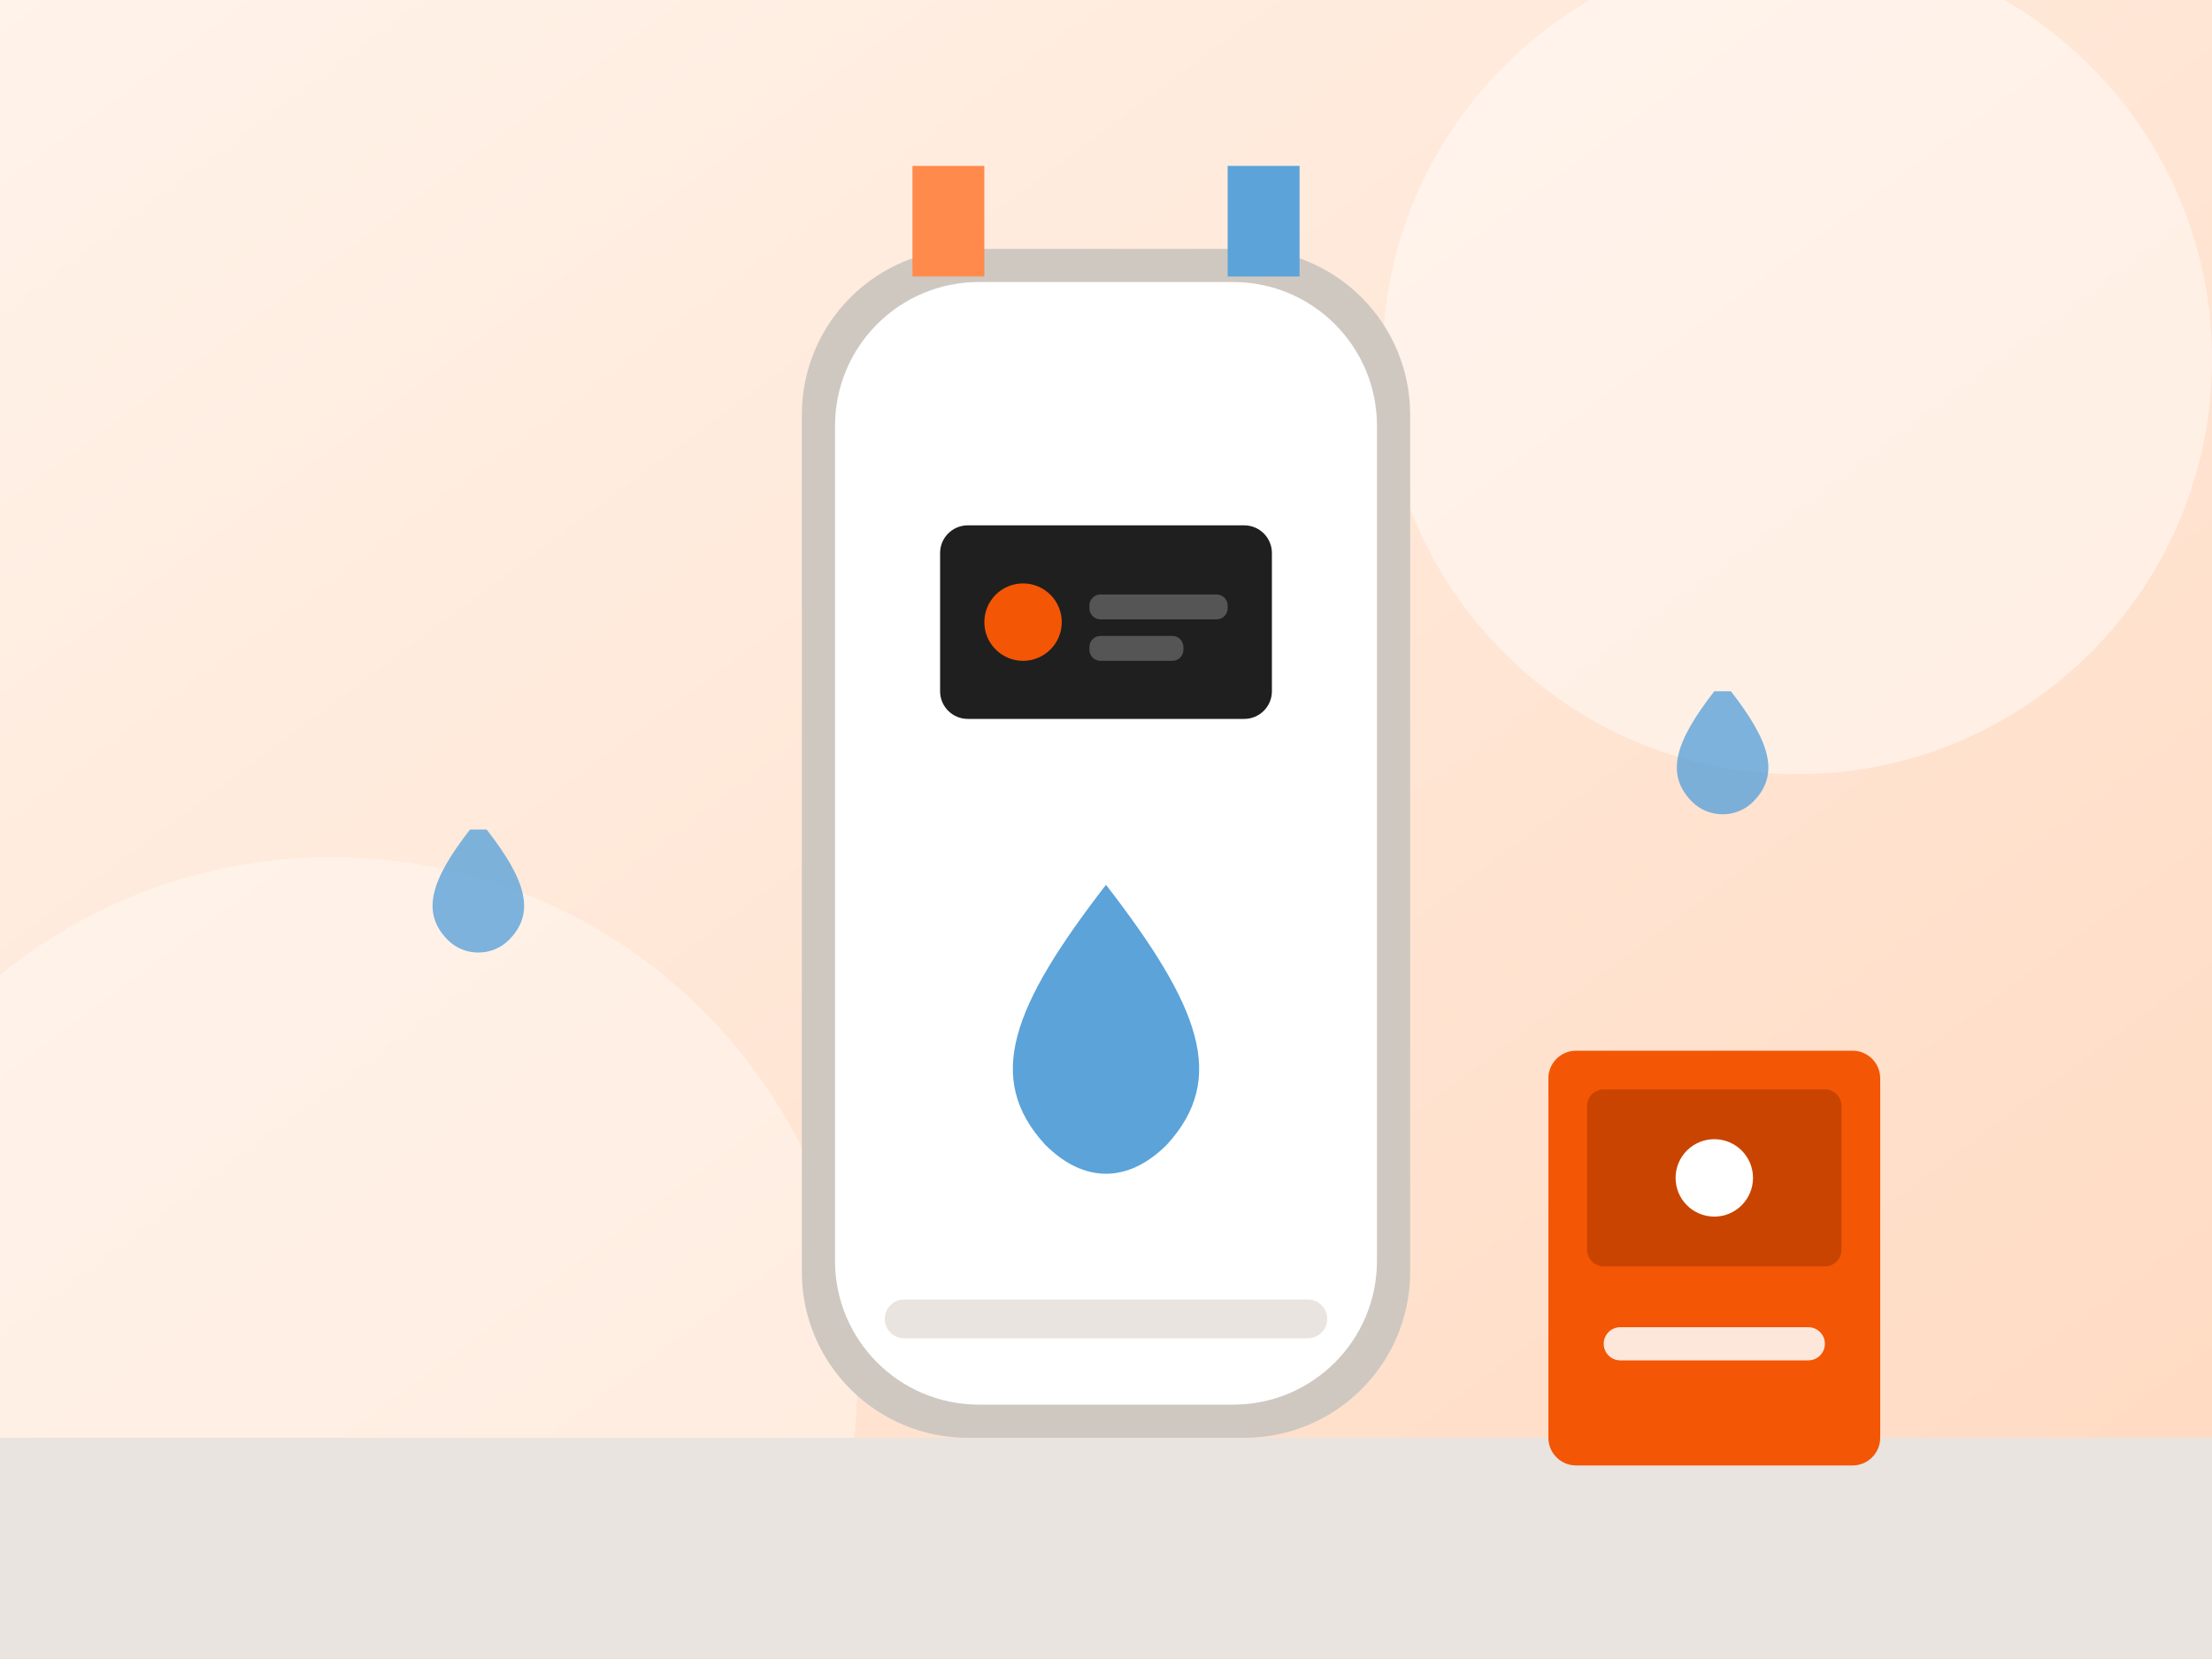
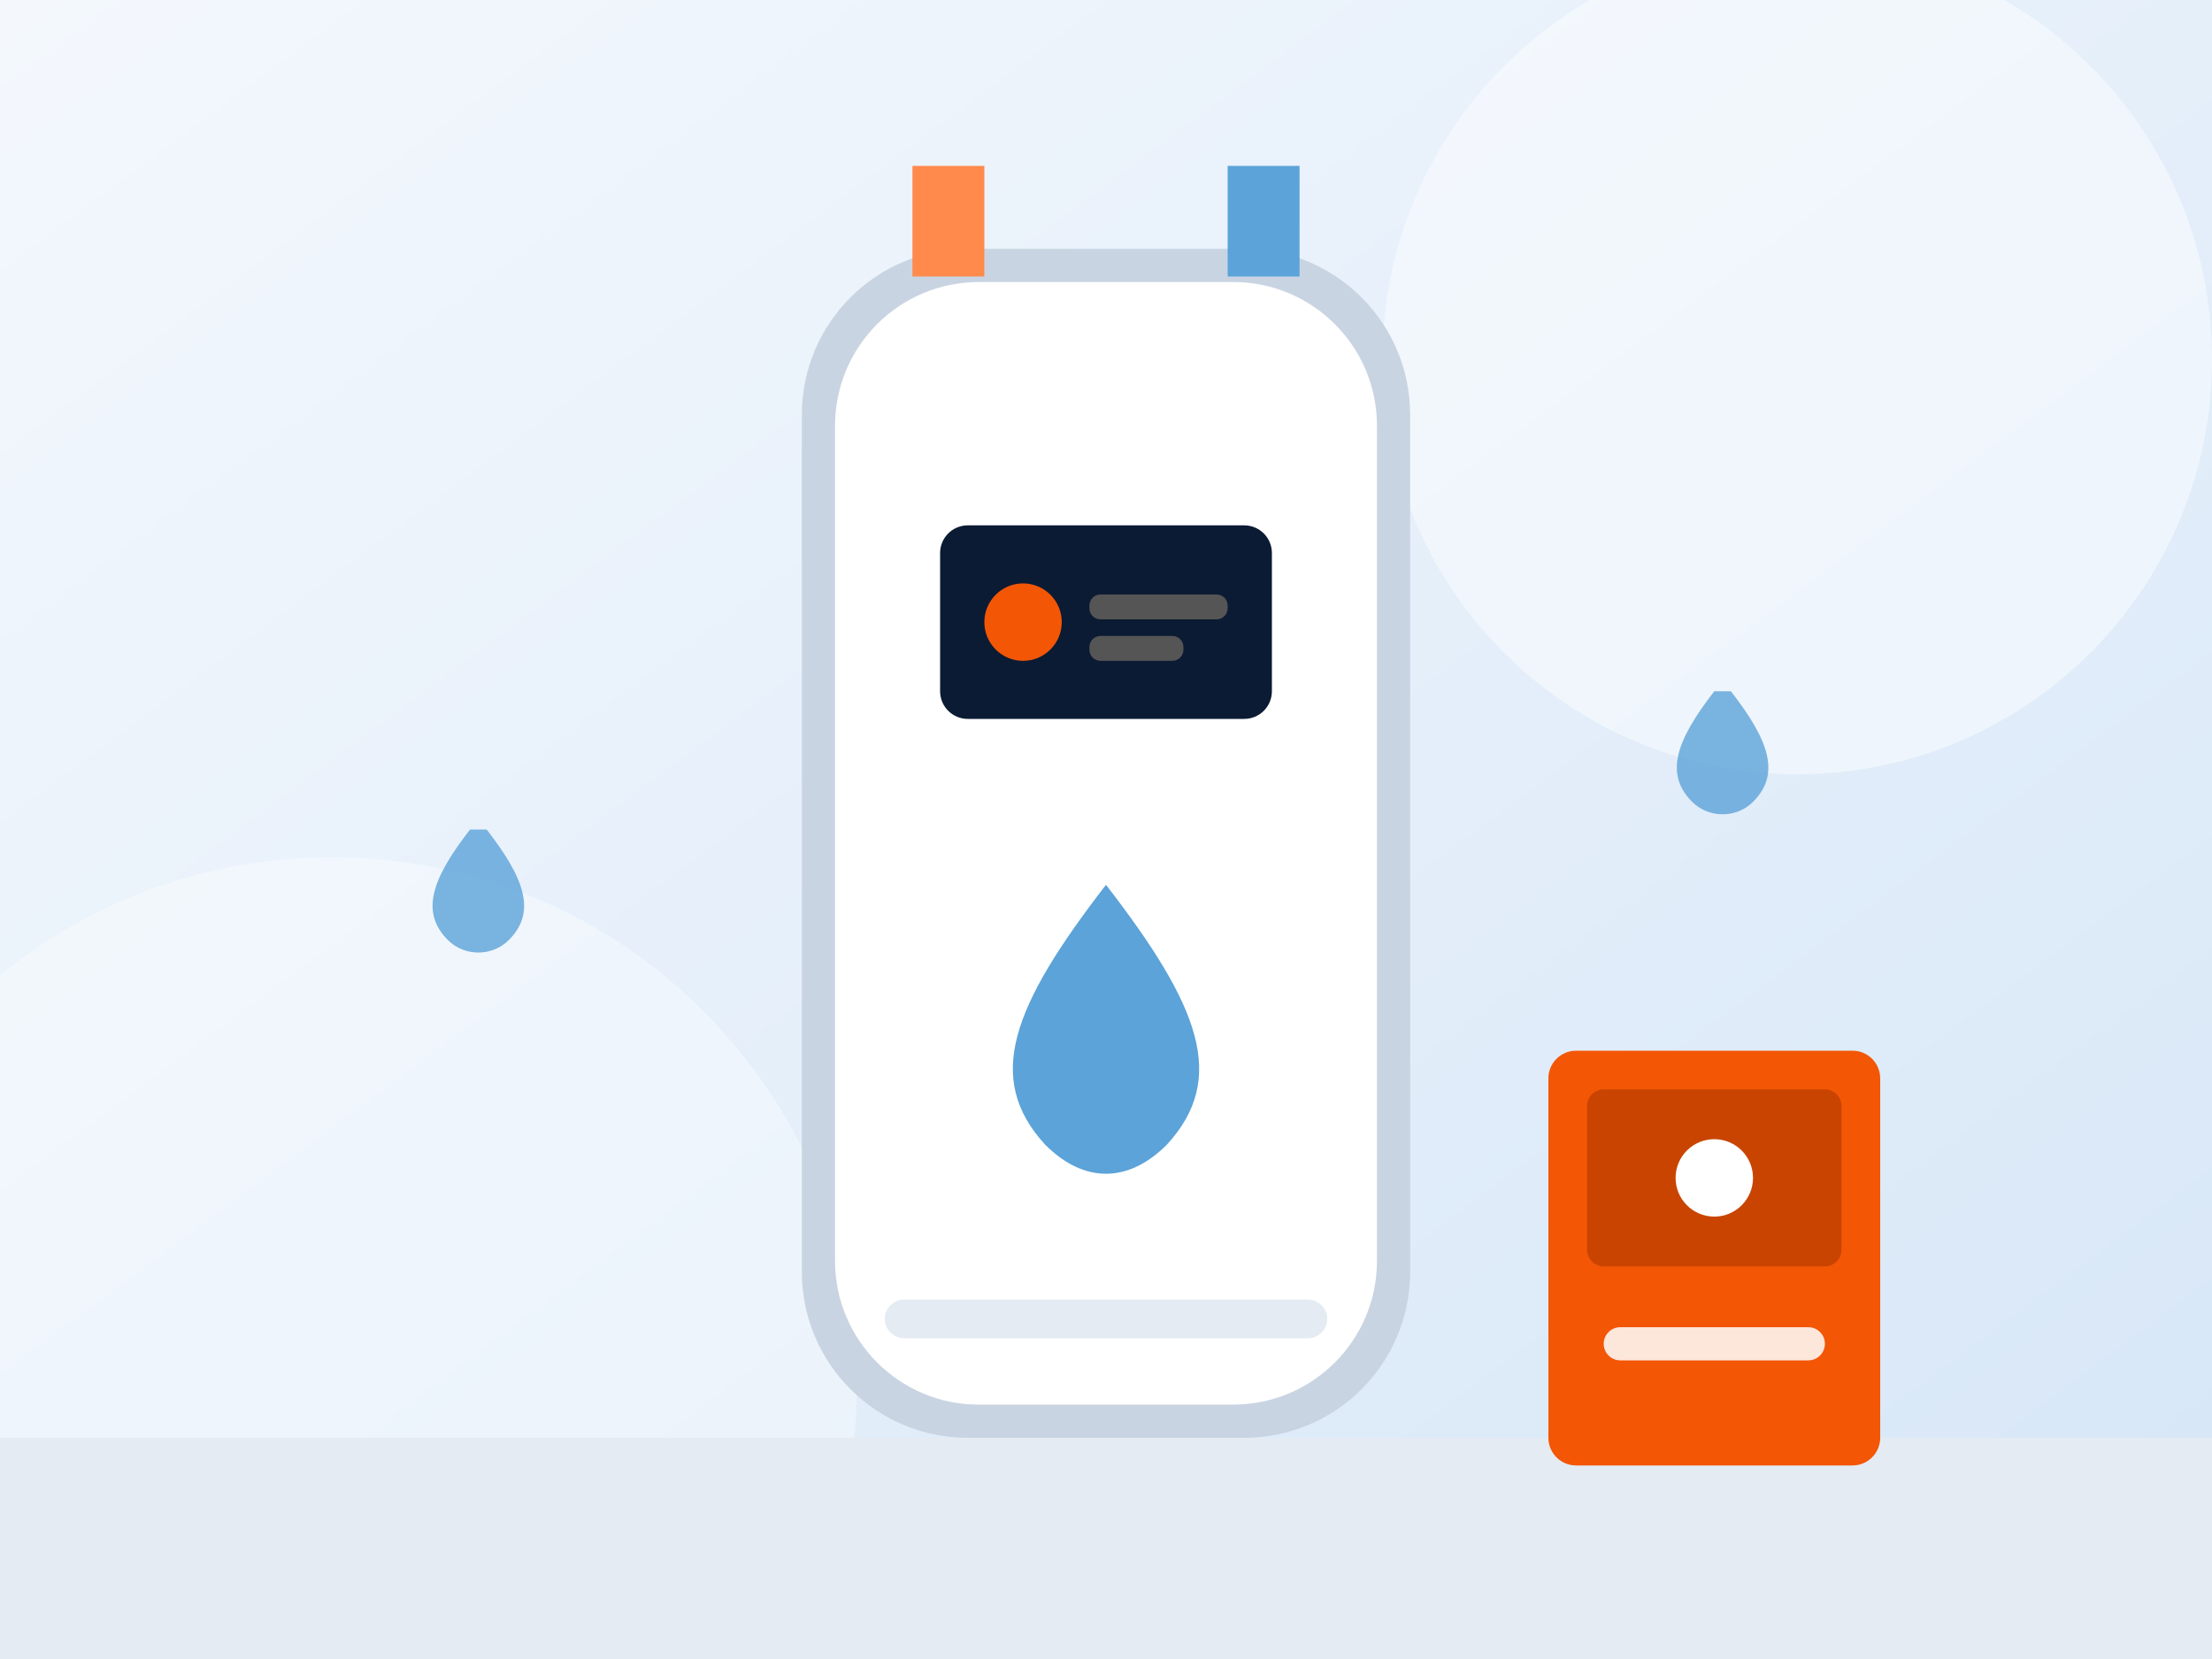
<svg xmlns="http://www.w3.org/2000/svg" viewBox="0 0 800 600" role="img" aria-label="Water heater illustration">
  <defs>
    <linearGradient id="g" x1="0" y1="0" x2="1" y2="1">
-       <stop offset="0" stop-color="#FFF3EA" />
-       <stop offset="1" stop-color="#FFD9C0" />
+       <stop offset="0" stop-color="#F4F8FD" />
+       <stop offset="1" stop-color="#D6E6F7" />
    </linearGradient>
  </defs>
  <rect width="800" height="600" fill="url(#g)" />
  <circle cx="650" cy="130" r="150" fill="#fff" opacity=".45" />
  <circle cx="120" cy="500" r="190" fill="#fff" opacity=".35" />
-   <rect y="520" width="800" height="80" fill="#E9E4DF" />
-   <rect x="290" y="90" width="220" height="430" rx="60" fill="#CFC8C1" />
+   <rect y="520" width="800" height="80" fill="#E4EBF3" />
+   <rect x="290" y="90" width="220" height="430" rx="60" fill="#C9D4E2" />
  <rect x="302" y="102" width="196" height="406" rx="52" fill="#FFFFFF" />
-   <rect x="340" y="190" width="120" height="70" rx="10" fill="#1F1F1F" />
+   <rect x="340" y="190" width="120" height="70" rx="10" fill="#0B1B33" />
  <circle cx="370" cy="225" r="14" fill="#F35605" />
  <rect x="394" y="215" width="50" height="9" rx="4" fill="#555" />
  <rect x="394" y="230" width="34" height="9" rx="4" fill="#555" />
  <rect x="330" y="60" width="26" height="40" fill="#FF8A4C" />
  <rect x="444" y="60" width="26" height="40" fill="#5BA3D9" />
  <path d="M400 320c-34 44-44 70-22 94 14 14 30 14 44 0 22-24 12-50-22-94z" fill="#5BA3D9" />
-   <rect x="320" y="470" width="160" height="14" rx="7" fill="#E9E4DF" />
+   <rect x="320" y="470" width="160" height="14" rx="7" fill="#E4EBF3" />
  <g fill="#5BA3D9" opacity=".8">
    <path d="M170 300c-14 18-18 30-8 40 6 6 16 6 22 0 10-10 6-22-8-40z" />
    <path d="M620 250c-14 18-18 30-8 40 6 6 16 6 22 0 10-10 6-22-8-40z" />
  </g>
  <rect x="560" y="380" width="120" height="150" rx="10" fill="#F35605" />
  <rect x="574" y="394" width="92" height="64" rx="6" fill="#C94400" />
  <circle cx="620" cy="426" r="14" fill="#FFFFFF" />
  <rect x="580" y="480" width="80" height="12" rx="6" fill="#FFFFFF" opacity=".85" />
</svg>
